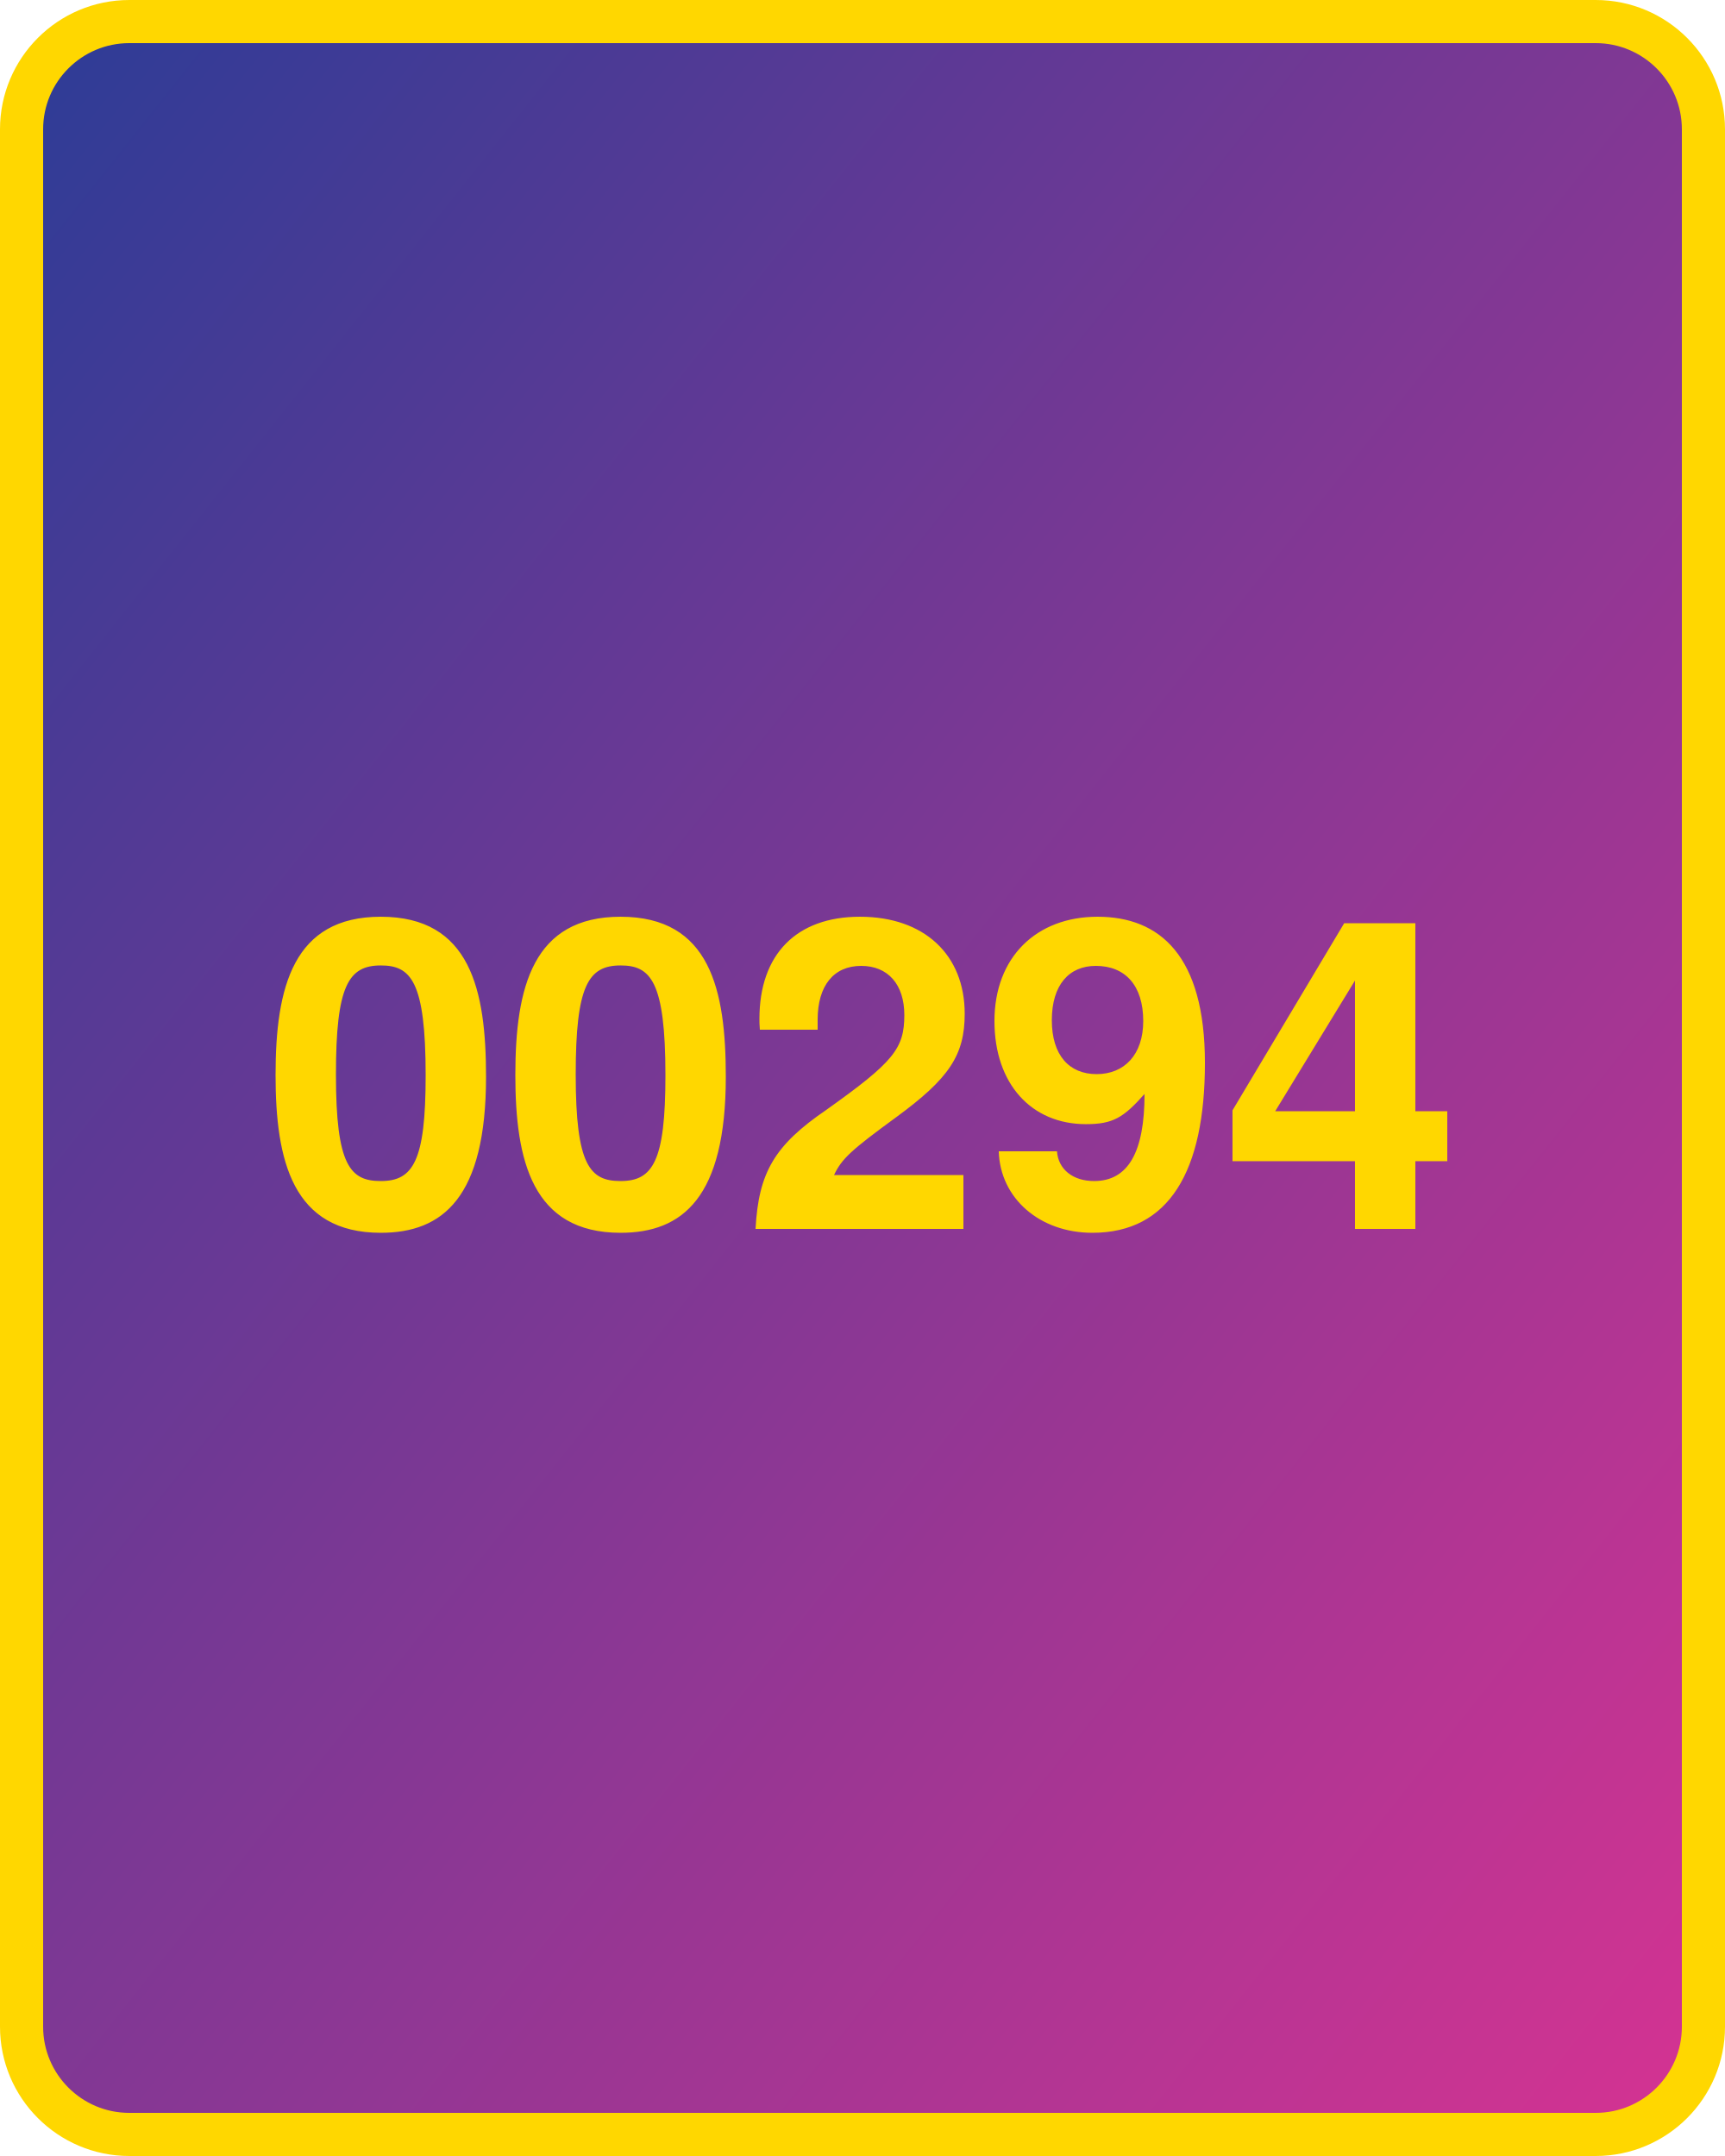
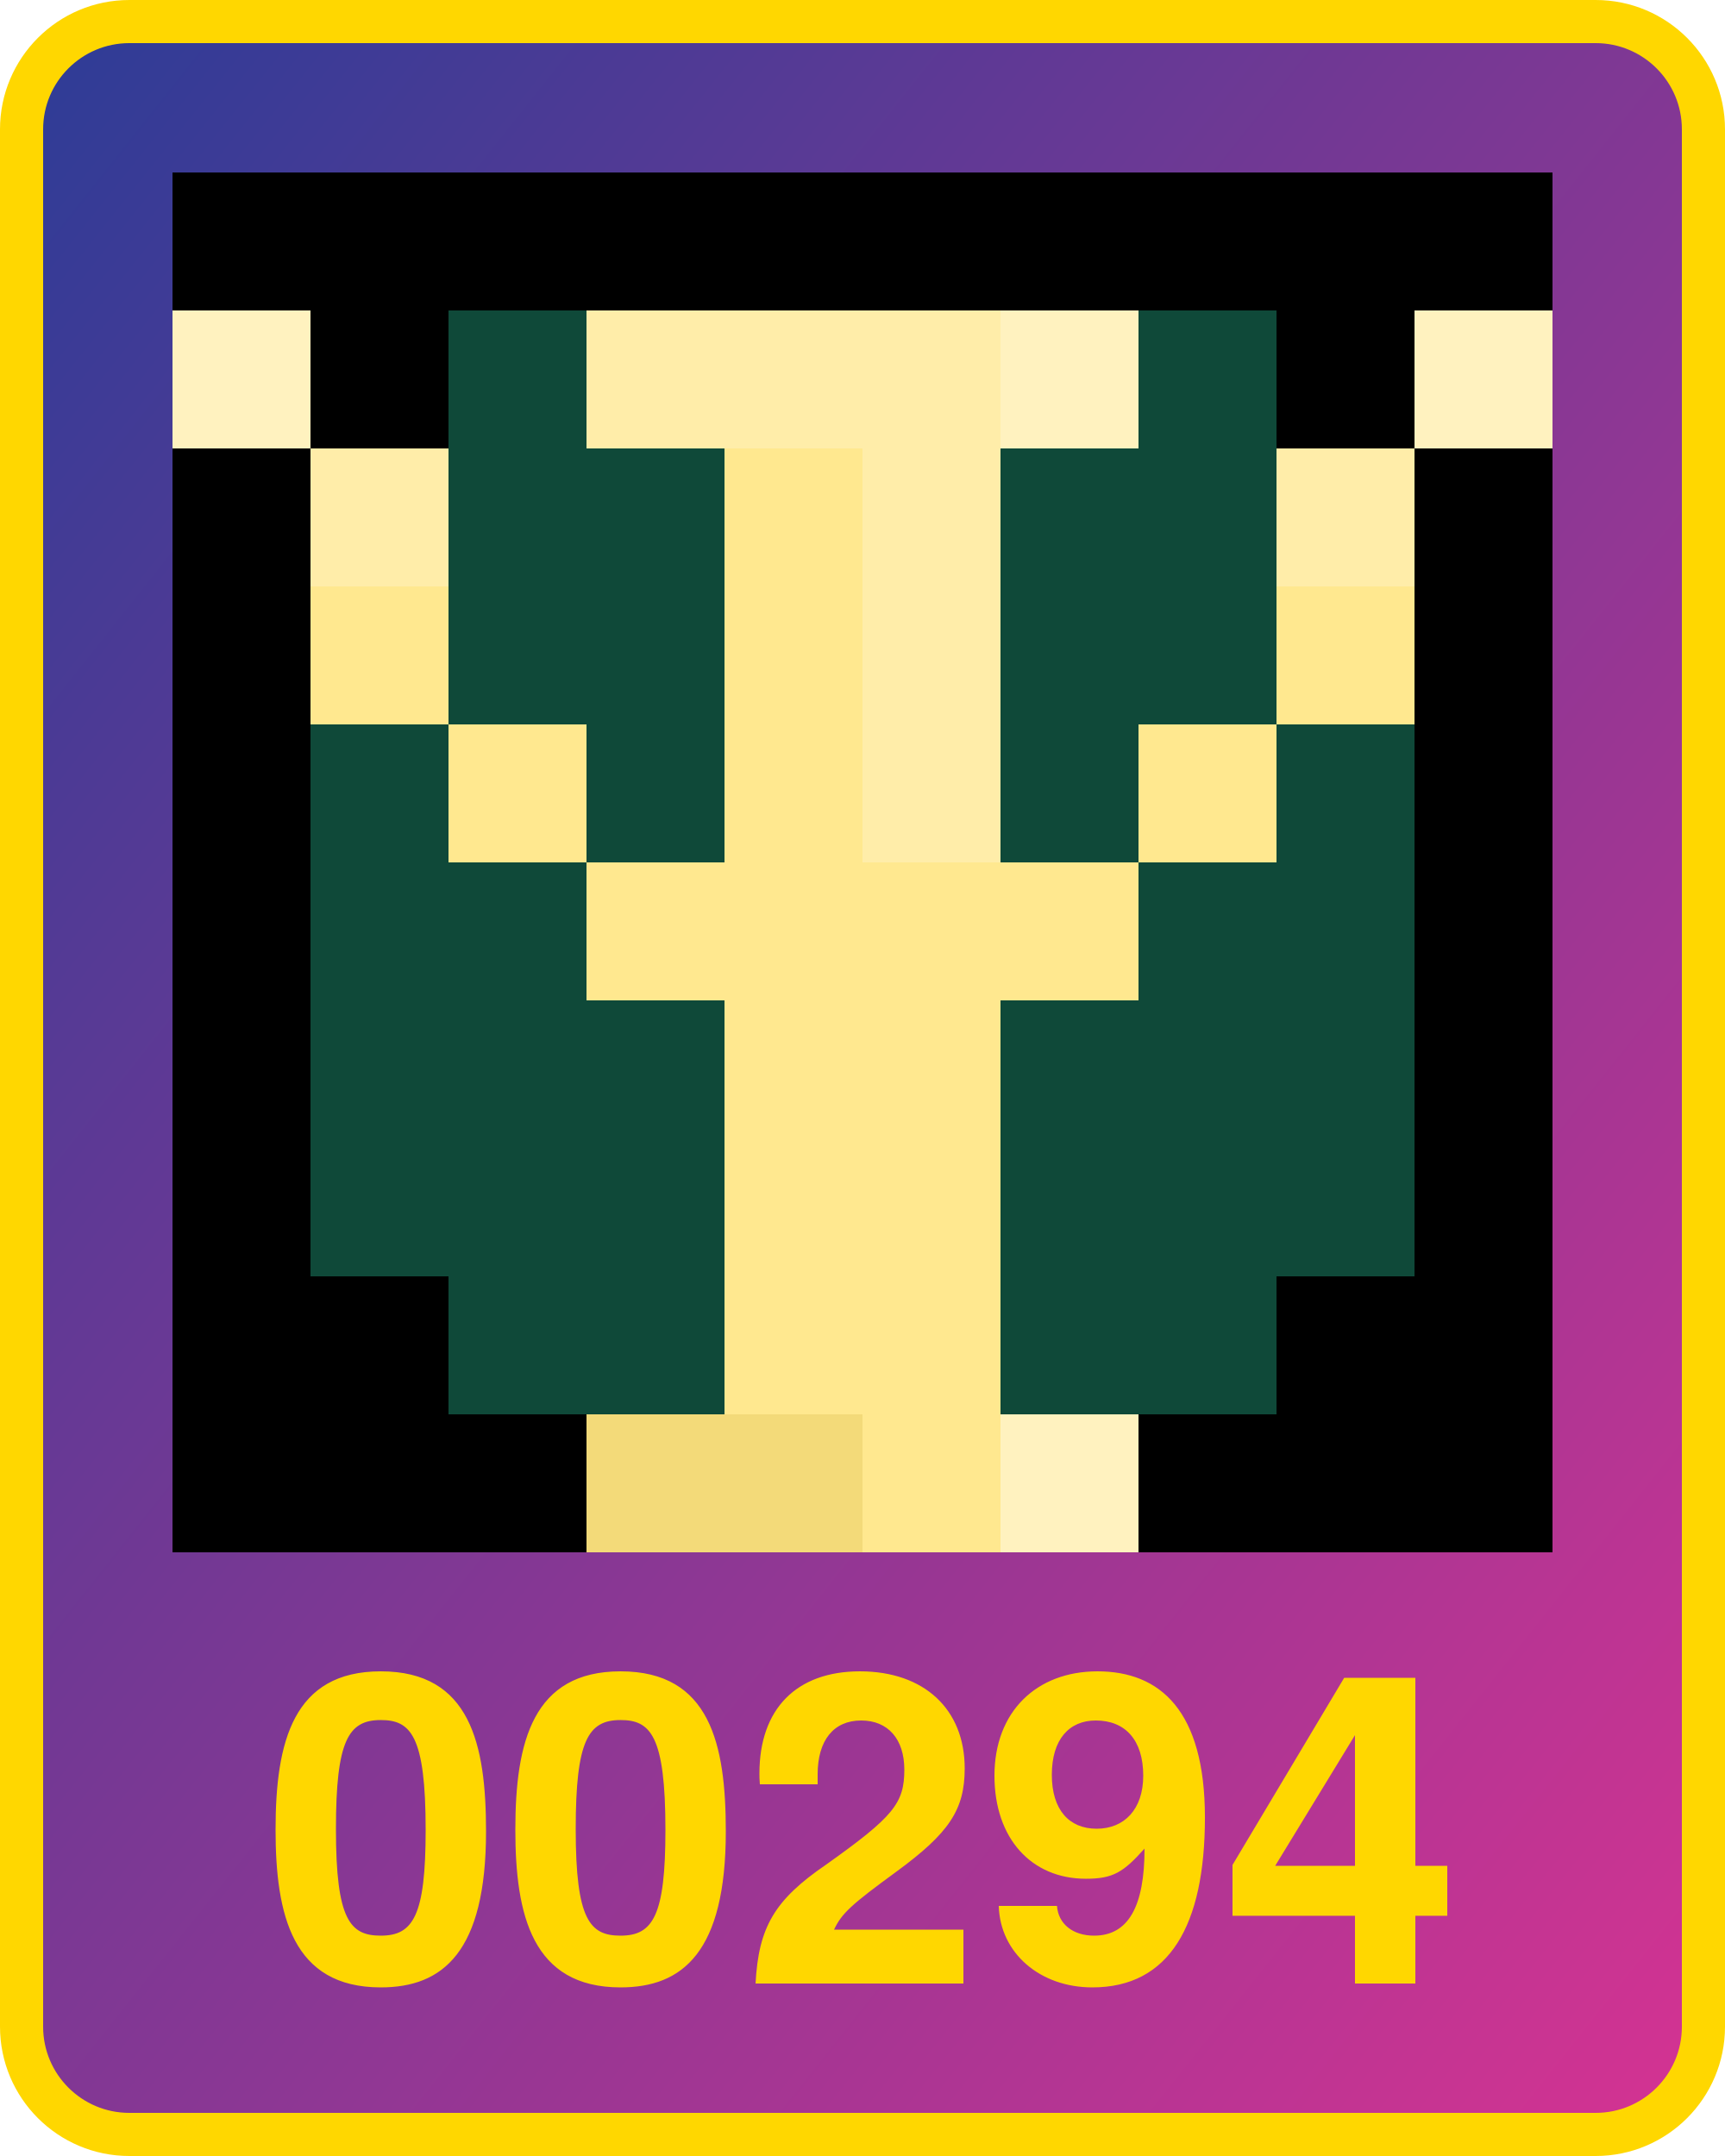
<svg xmlns="http://www.w3.org/2000/svg" width="800" height="1000" version="1.1">
  <defs>
    <linearGradient id="Gradient2" x1="0" x2="1" y1="0" y2="1">
      <stop offset="0%" stop-color="#2d3c96" />
      <stop offset="100%" stop-color="#d53392" />
    </linearGradient>
  </defs>
  <rect x="10" y="10" width="780" height="980" fill="url(#Gradient2)" rx="50" ry="50" stroke="#ffd700" stroke-width="20" />
-   <text x="400" y="570" width="780" text-anchor="middle" style="font: bold 200px 'Helvetica Neue'; fill: #ffd700">00294</text>
+   <text x="400" y="920" width="780" text-anchor="middle" style="font: bold 200px 'Helvetica Neue'; fill: #ffd700">00294</text>
+   <g transform="translate(80 80) scale(64)">
+     <rect x="0" y="0" width="1" height="1" fill="#000000" />
+ ,<rect x="0" y="1" width="1" height="1" fill="#fff2bf" />
+ ,<rect x="0" y="2" width="1" height="1" fill="#000000" />
+ ,<rect x="0" y="3" width="1" height="1" fill="#000000" />
+ ,<rect x="0" y="4" width="1" height="1" fill="#000000" />
+ ,<rect x="0" y="5" width="1" height="1" fill="#000000" />
+ ,<rect x="0" y="6" width="1" height="1" fill="#000000" />
+ ,<rect x="0" y="7" width="1" height="1" fill="#000000" />
+ ,<rect x="0" y="8" width="1" height="1" fill="#000000" />
+ ,<rect x="0" y="9" width="1" height="1" fill="#000000" />
+ ,<rect x="1" y="0" width="1" height="1" fill="#000000" />
+ ,<rect x="1" y="1" width="1" height="1" fill="#000000" />
+ ,<rect x="1" y="2" width="1" height="1" fill="#ffeda9" />
+ ,<rect x="1" y="3" width="1" height="1" fill="#ffe88f" />
+ ,<rect x="1" y="4" width="1" height="1" fill="#0f4939" />
+ ,<rect x="1" y="5" width="1" height="1" fill="#0f4939" />
+ ,<rect x="1" y="6" width="1" height="1" fill="#0f4939" />
+ ,<rect x="1" y="7" width="1" height="1" fill="#0f4939" />
+ ,<rect x="1" y="8" width="1" height="1" fill="#000000" />
+ ,<rect x="1" y="9" width="1" height="1" fill="#000000" />
+ ,<rect x="2" y="0" width="1" height="1" fill="#000000" />
+ ,<rect x="2" y="1" width="1" height="1" fill="#0f4939" />
+ ,<rect x="2" y="2" width="1" height="1" fill="#0f4939" />
+ ,<rect x="2" y="3" width="1" height="1" fill="#0f4939" />
+ ,<rect x="2" y="4" width="1" height="1" fill="#ffe88f" />
+ ,<rect x="2" y="5" width="1" height="1" fill="#0f4939" />
+ ,<rect x="2" y="6" width="1" height="1" fill="#0f4939" />
+ ,<rect x="2" y="7" width="1" height="1" fill="#0f4939" />
+ ,<rect x="2" y="8" width="1" height="1" fill="#0f4939" />
+ ,<rect x="2" y="9" width="1" height="1" fill="#000000" />
+ ,<rect x="3" y="0" width="1" height="1" fill="#000000" />
+ ,<rect x="3" y="1" width="1" height="1" fill="#ffeda9" />
+ ,<rect x="3" y="2" width="1" height="1" fill="#0f4939" />
+ ,<rect x="3" y="3" width="1" height="1" fill="#0f4939" />
+ ,<rect x="3" y="4" width="1" height="1" fill="#0f4939" />
+ ,<rect x="3" y="5" width="1" height="1" fill="#ffe88f" />
+ ,<rect x="3" y="6" width="1" height="1" fill="#0f4939" />
+ ,<rect x="3" y="7" width="1" height="1" fill="#0f4939" />
+ ,<rect x="3" y="8" width="1" height="1" fill="#0f4939" />
+ ,<rect x="3" y="9" width="1" height="1" fill="#f3da79" />
+ ,<rect x="4" y="0" width="1" height="1" fill="#000000" />
+ ,<rect x="4" y="1" width="1" height="1" fill="#ffeda9" />
+ ,<rect x="4" y="2" width="1" height="1" fill="#ffe88f" />
+ ,<rect x="4" y="3" width="1" height="1" fill="#ffe88f" />
+ ,<rect x="4" y="4" width="1" height="1" fill="#ffe88f" />
+ ,<rect x="4" y="5" width="1" height="1" fill="#ffe88f" />
+ ,<rect x="4" y="6" width="1" height="1" fill="#ffe88f" />
+ ,<rect x="4" y="7" width="1" height="1" fill="#ffe88f" />
+ ,<rect x="4" y="8" width="1" height="1" fill="#ffe88f" />
+ ,<rect x="4" y="9" width="1" height="1" fill="#f3da79" />
+ ,<rect x="5" y="0" width="1" height="1" fill="#000000" />
+ ,<rect x="5" y="1" width="1" height="1" fill="#ffeda9" />
+ ,<rect x="5" y="2" width="1" height="1" fill="#ffeda9" />
+ ,<rect x="5" y="3" width="1" height="1" fill="#ffeda9" />
+ ,<rect x="5" y="4" width="1" height="1" fill="#ffeda9" />
+ ,<rect x="5" y="5" width="1" height="1" fill="#ffe88f" />
+ ,<rect x="5" y="6" width="1" height="1" fill="#ffe88f" />
+ ,<rect x="5" y="7" width="1" height="1" fill="#ffe88f" />
+ ,<rect x="5" y="8" width="1" height="1" fill="#ffe88f" />
+ ,<rect x="5" y="9" width="1" height="1" fill="#ffe88f" />
+ ,<rect x="6" y="0" width="1" height="1" fill="#000000" />
+ ,<rect x="6" y="1" width="1" height="1" fill="#fff2bf" />
+ ,<rect x="6" y="2" width="1" height="1" fill="#0f4939" />
+ ,<rect x="6" y="3" width="1" height="1" fill="#0f4939" />
+ ,<rect x="6" y="4" width="1" height="1" fill="#0f4939" />
+ ,<rect x="6" y="5" width="1" height="1" fill="#ffe88f" />
+ ,<rect x="6" y="6" width="1" height="1" fill="#0f4939" />
+ ,<rect x="6" y="7" width="1" height="1" fill="#0f4939" />
+ ,<rect x="6" y="8" width="1" height="1" fill="#0f4939" />
+ ,<rect x="6" y="9" width="1" height="1" fill="#fff2bf" />
+ ,<rect x="7" y="0" width="1" height="1" fill="#000000" />
+ ,<rect x="7" y="1" width="1" height="1" fill="#0f4939" />
+ ,<rect x="7" y="2" width="1" height="1" fill="#0f4939" />
+ ,<rect x="7" y="3" width="1" height="1" fill="#0f4939" />
+ ,<rect x="7" y="4" width="1" height="1" fill="#ffe88f" />
+ ,<rect x="7" y="5" width="1" height="1" fill="#0f4939" />
+ ,<rect x="7" y="6" width="1" height="1" fill="#0f4939" />
+ ,<rect x="7" y="7" width="1" height="1" fill="#0f4939" />
+ ,<rect x="7" y="8" width="1" height="1" fill="#0f4939" />
+ ,<rect x="7" y="9" width="1" height="1" fill="#000000" />
+ ,<rect x="8" y="0" width="1" height="1" fill="#000000" />
+ ,<rect x="8" y="1" width="1" height="1" fill="#000000" />
+ ,<rect x="8" y="2" width="1" height="1" fill="#ffeda9" />
+ ,<rect x="8" y="3" width="1" height="1" fill="#ffe88f" />
+ ,<rect x="8" y="4" width="1" height="1" fill="#0f4939" />
+ ,<rect x="8" y="5" width="1" height="1" fill="#0f4939" />
+ ,<rect x="8" y="6" width="1" height="1" fill="#0f4939" />
+ ,<rect x="8" y="7" width="1" height="1" fill="#0f4939" />
+ ,<rect x="8" y="8" width="1" height="1" fill="#000000" />
+ ,<rect x="8" y="9" width="1" height="1" fill="#000000" />
+ ,<rect x="9" y="0" width="1" height="1" fill="#000000" />
+ ,<rect x="9" y="1" width="1" height="1" fill="#fff2bf" />
+ ,<rect x="9" y="2" width="1" height="1" fill="#000000" />
+ ,<rect x="9" y="3" width="1" height="1" fill="#000000" />
+ ,<rect x="9" y="4" width="1" height="1" fill="#000000" />
+ ,<rect x="9" y="5" width="1" height="1" fill="#000000" />
+ ,<rect x="9" y="6" width="1" height="1" fill="#000000" />
+ ,<rect x="9" y="7" width="1" height="1" fill="#000000" />
+ ,<rect x="9" y="8" width="1" height="1" fill="#000000" />
+ ,<rect x="9" y="9" width="1" height="1" fill="#000000" />
+   </g>
</svg>
